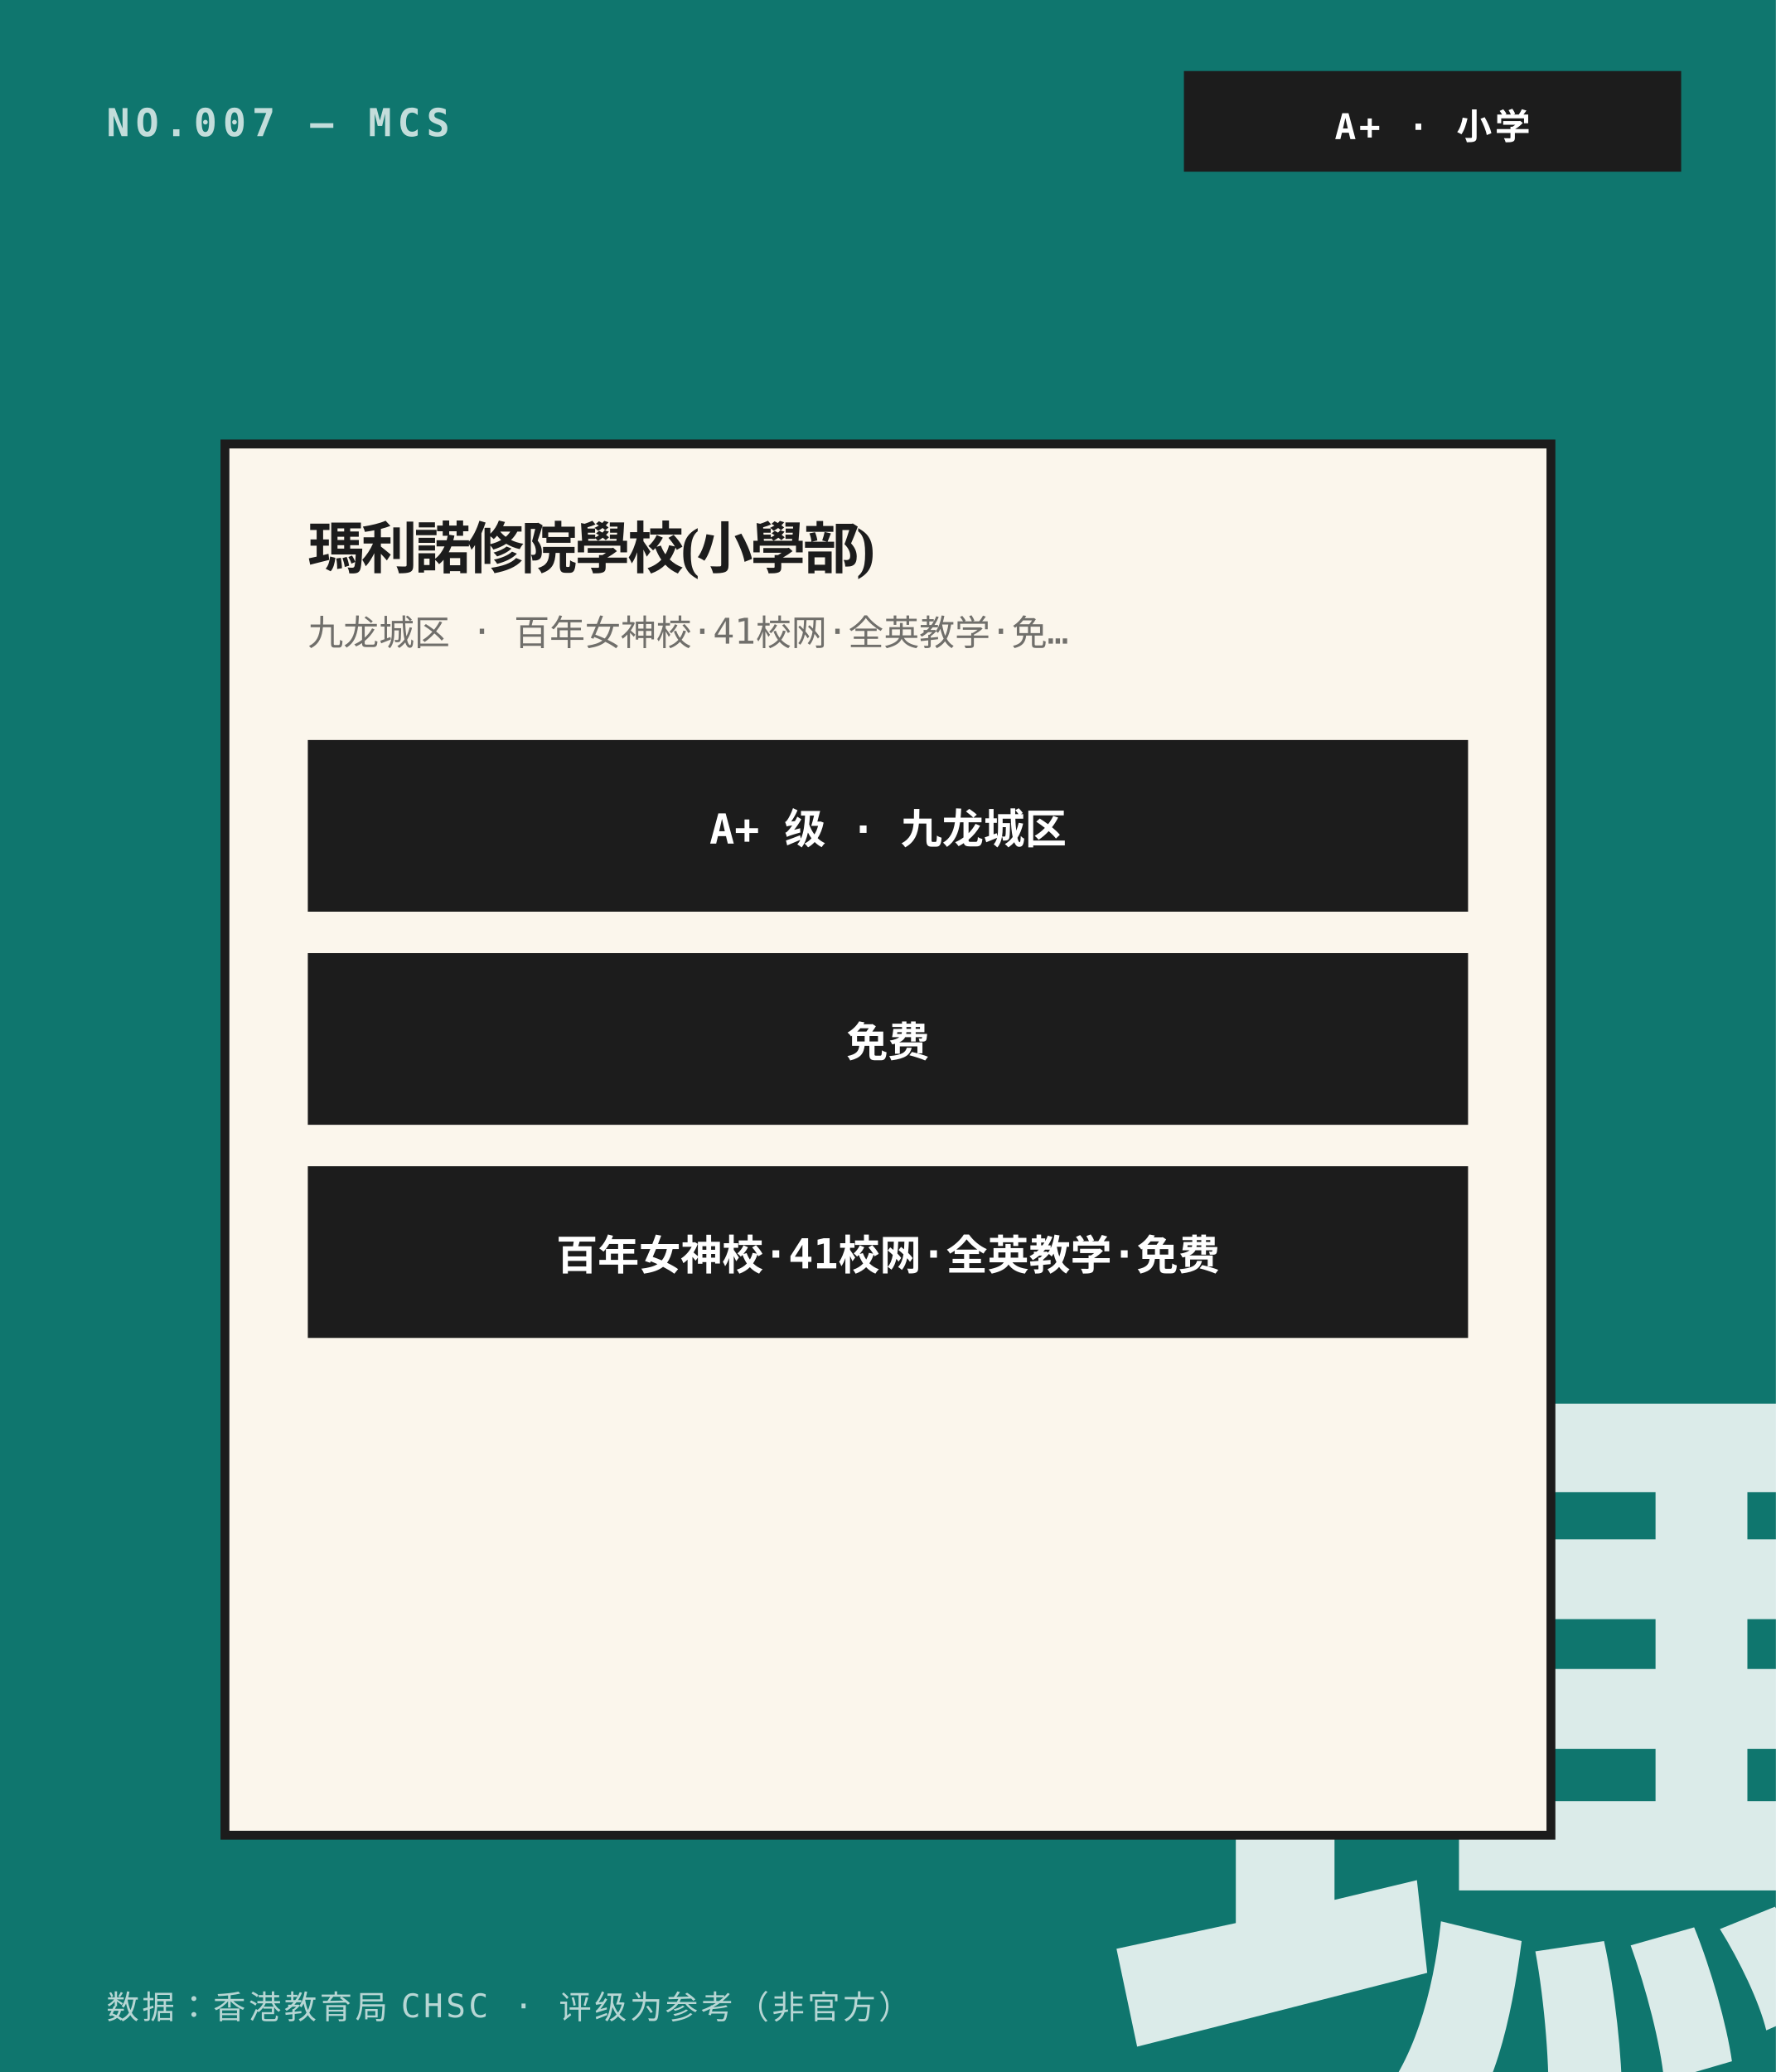
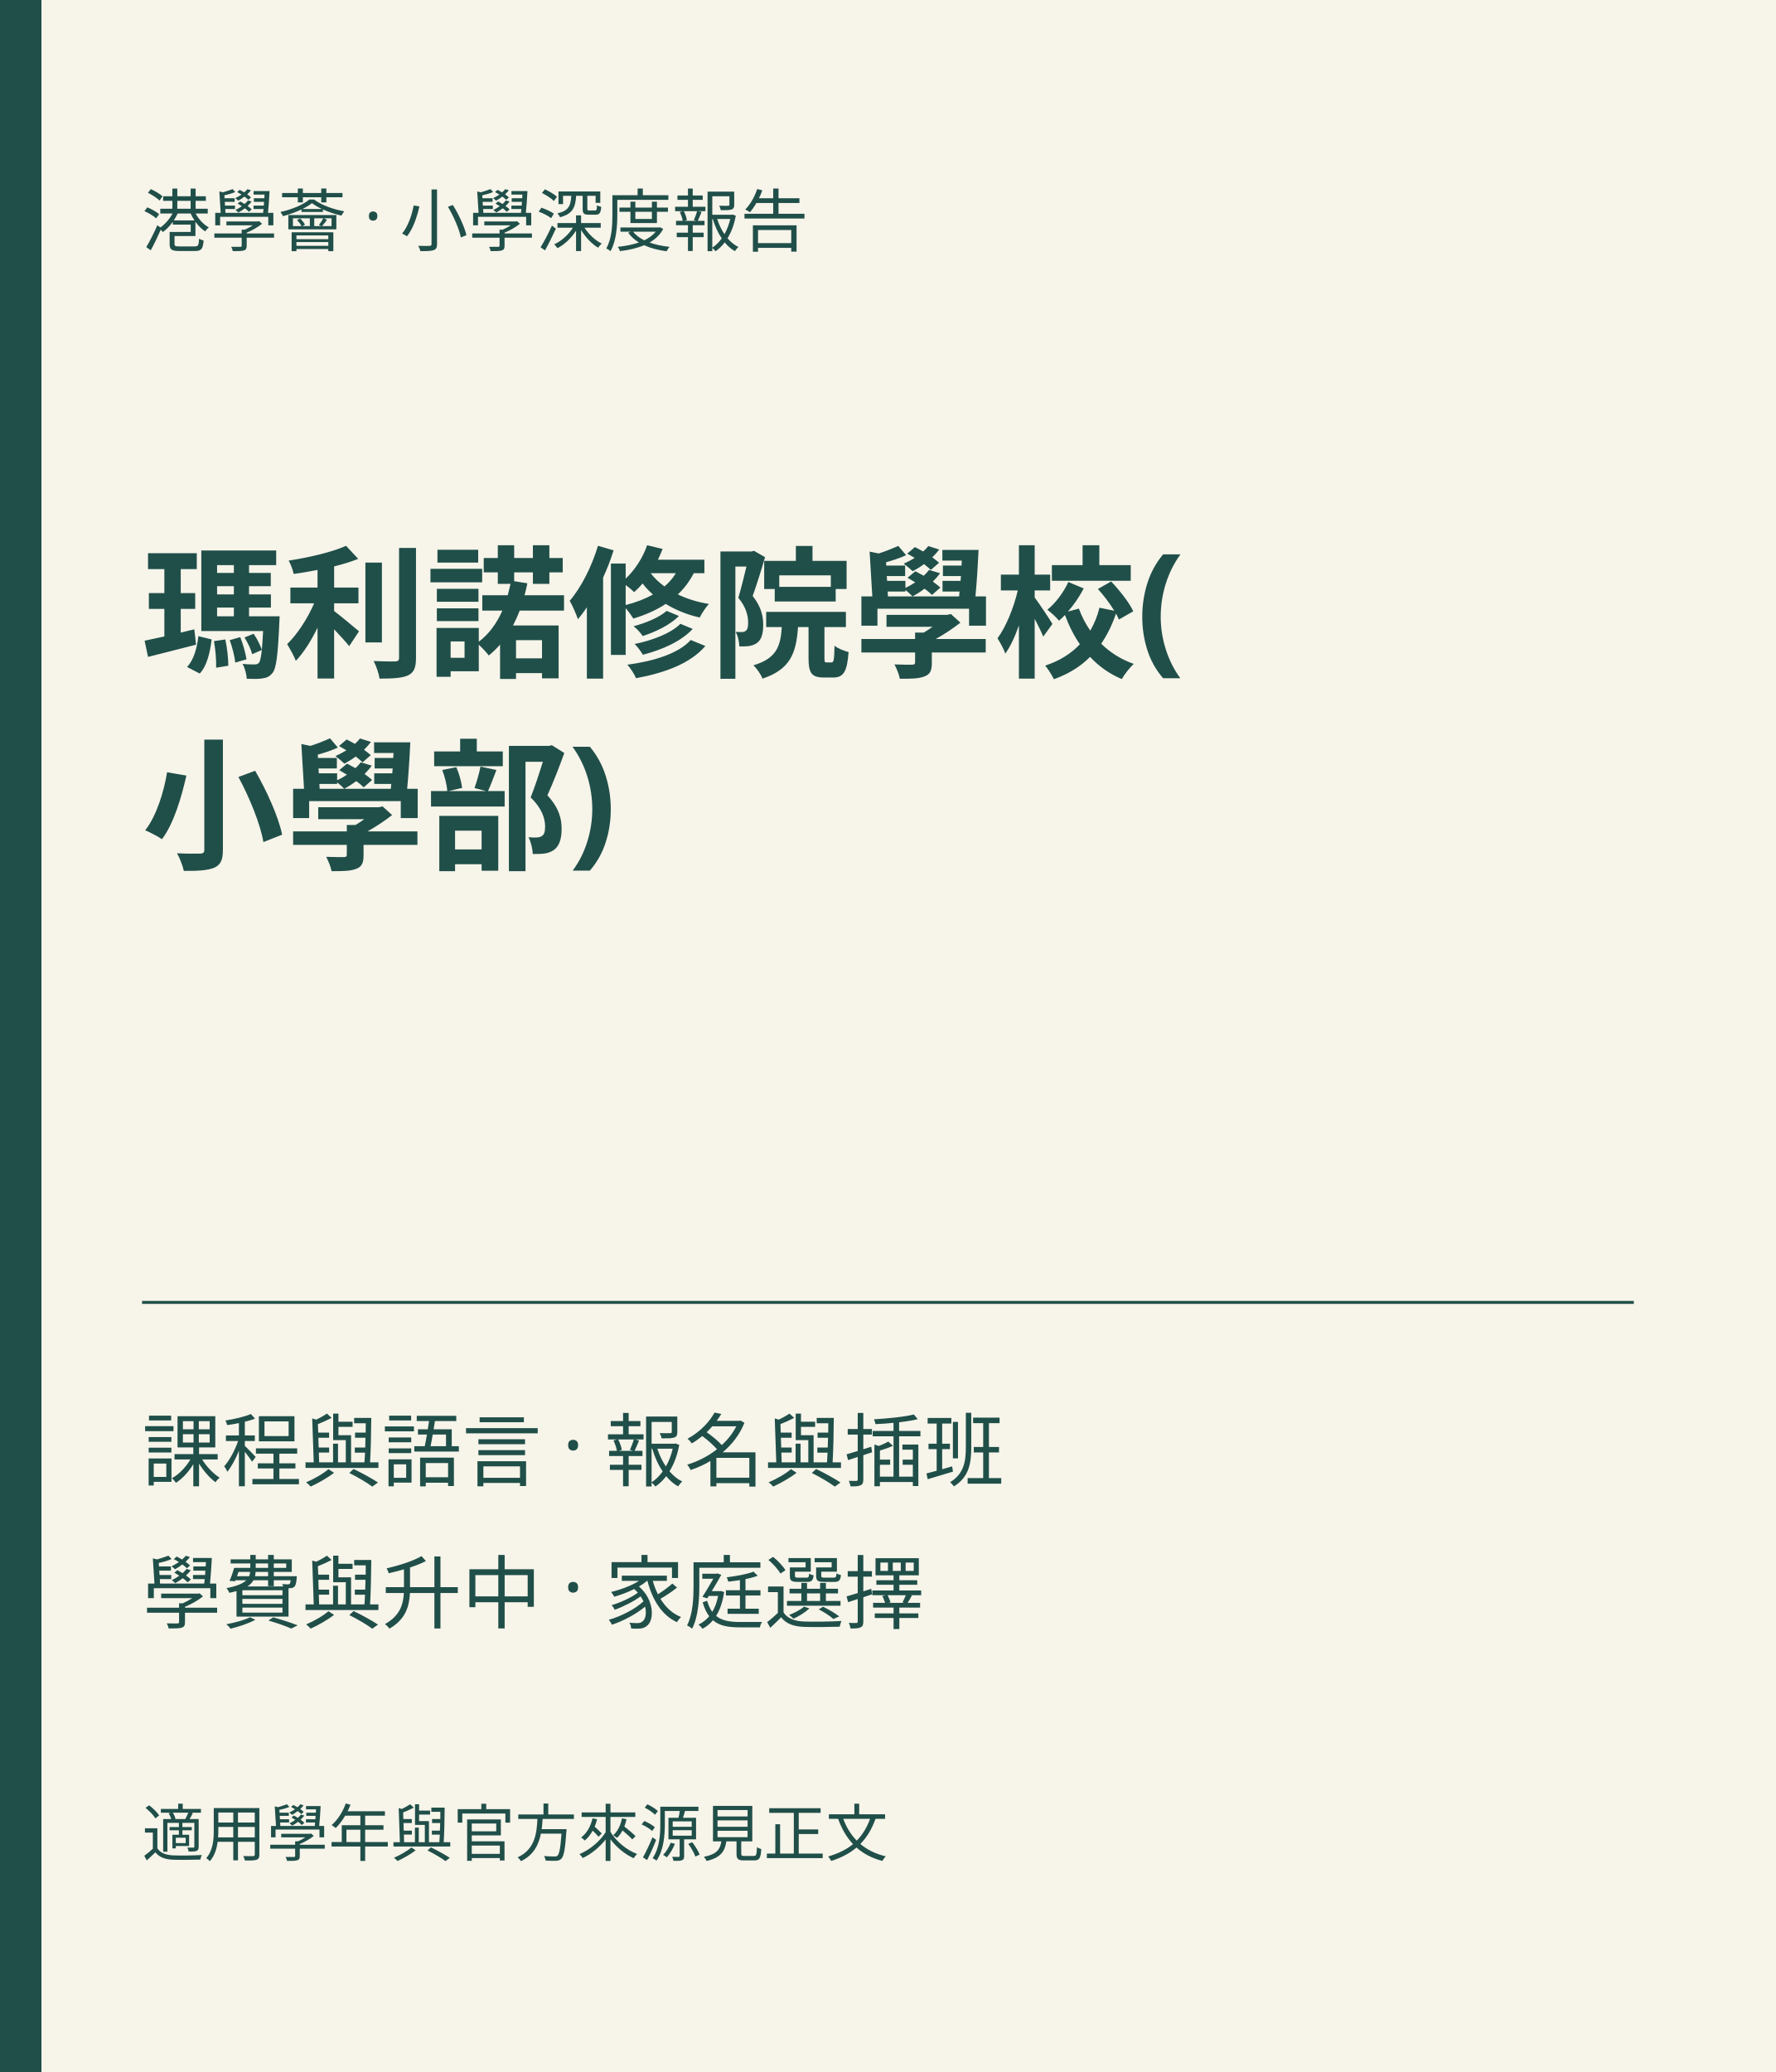
- <svg xmlns="http://www.w3.org/2000/svg" width="600" height="700" viewBox="0 0 600 700">
-   <rect width="600" height="700" fill="#0F766E" />
-   <rect x="400" y="24" width="168" height="34" fill="#1C1C1C" />
-   <text x="484" y="47" text-anchor="middle" font-family="ui-monospace, Menlo, monospace" font-size="12" font-weight="800" fill="#FFFFFF" letter-spacing="1">A+ · 小学</text>
-   <text x="372" y="710" font-family="Georgia, 'Times New Roman', serif" font-size="290" font-weight="800" fill="rgba(255,255,255,.85)" letter-spacing="-16">瑪</text>
-   <text x="36" y="46" font-family="ui-monospace, Menlo, monospace" font-size="13" font-weight="600" fill="rgba(255,255,255,.75)" letter-spacing="2">NO.007 — MCS</text>
-   <rect x="76" y="150" width="448" height="470" fill="#FBF6EC" stroke="#1C1C1C" stroke-width="3" />
-   <text x="104" y="192" font-family="Georgia, 'Times New Roman', serif" font-size="19" font-weight="800" fill="#1C1C1C" letter-spacing="-1">瑪利諾修院學校(小學部)</text>
-   <text x="104" y="218" font-family="ui-monospace, Menlo, monospace" font-size="12" fill="rgba(28,28,28,.62)">九龙城区 · 百年女神校·41校网·全英教学·免…</text>
-   <rect x="104" y="250" width="392" height="58" fill="#1C1C1C" />
-   <text x="300" y="285" text-anchor="middle" font-family="ui-monospace, Menlo, monospace" font-size="14" font-weight="800" fill="#FFFFFF">A+ 级 · 九龙城区</text>
-   <rect x="104" y="322" width="392" height="58" fill="#1C1C1C" />
-   <text x="300" y="357" text-anchor="middle" font-family="ui-monospace, Menlo, monospace" font-size="14" font-weight="800" fill="#FFFFFF">免费</text>
-   <rect x="104" y="394" width="392" height="58" fill="#1C1C1C" />
-   <text x="300" y="429" text-anchor="middle" font-family="ui-monospace, Menlo, monospace" font-size="14" font-weight="800" fill="#FFFFFF">百年女神校·41校网·全英教学·免费</text>
-   <text x="36" y="682" font-family="ui-monospace, Menlo, monospace" font-size="11" fill="rgba(255,255,255,.7)" letter-spacing="1">数据：香港教育局 CHSC · 评级为参考（非官方）</text>
+ <svg xmlns="http://www.w3.org/2000/svg" width="600" height="700">
+   <rect width="600" height="700" fill="#f7f4ea" />
+   <rect width="14" height="700" fill="#204f49" />
+   <g font-family="PingFang TC,sans-serif" fill="#204f49">
+     <text x="48" y="83" font-size="23">港學薈 · 小學深度報告</text>
+     <text x="48" y="225" font-size="48" font-weight="700">瑪利諾修院學校(</text>
+     <text x="48" y="290" font-size="48" font-weight="700">小學部)</text>
+     <path d="M48 440H552" stroke="#204f49" />
+     <text x="48" y="500" font-size="27">課程與語言 · 報名與插班</text>
+     <text x="48" y="548" font-size="27">學費與升中 · 家庭選擇</text>
+     <text x="48" y="627" font-size="21">適用學年與官方來源見正文</text>
+   </g>
</svg>
